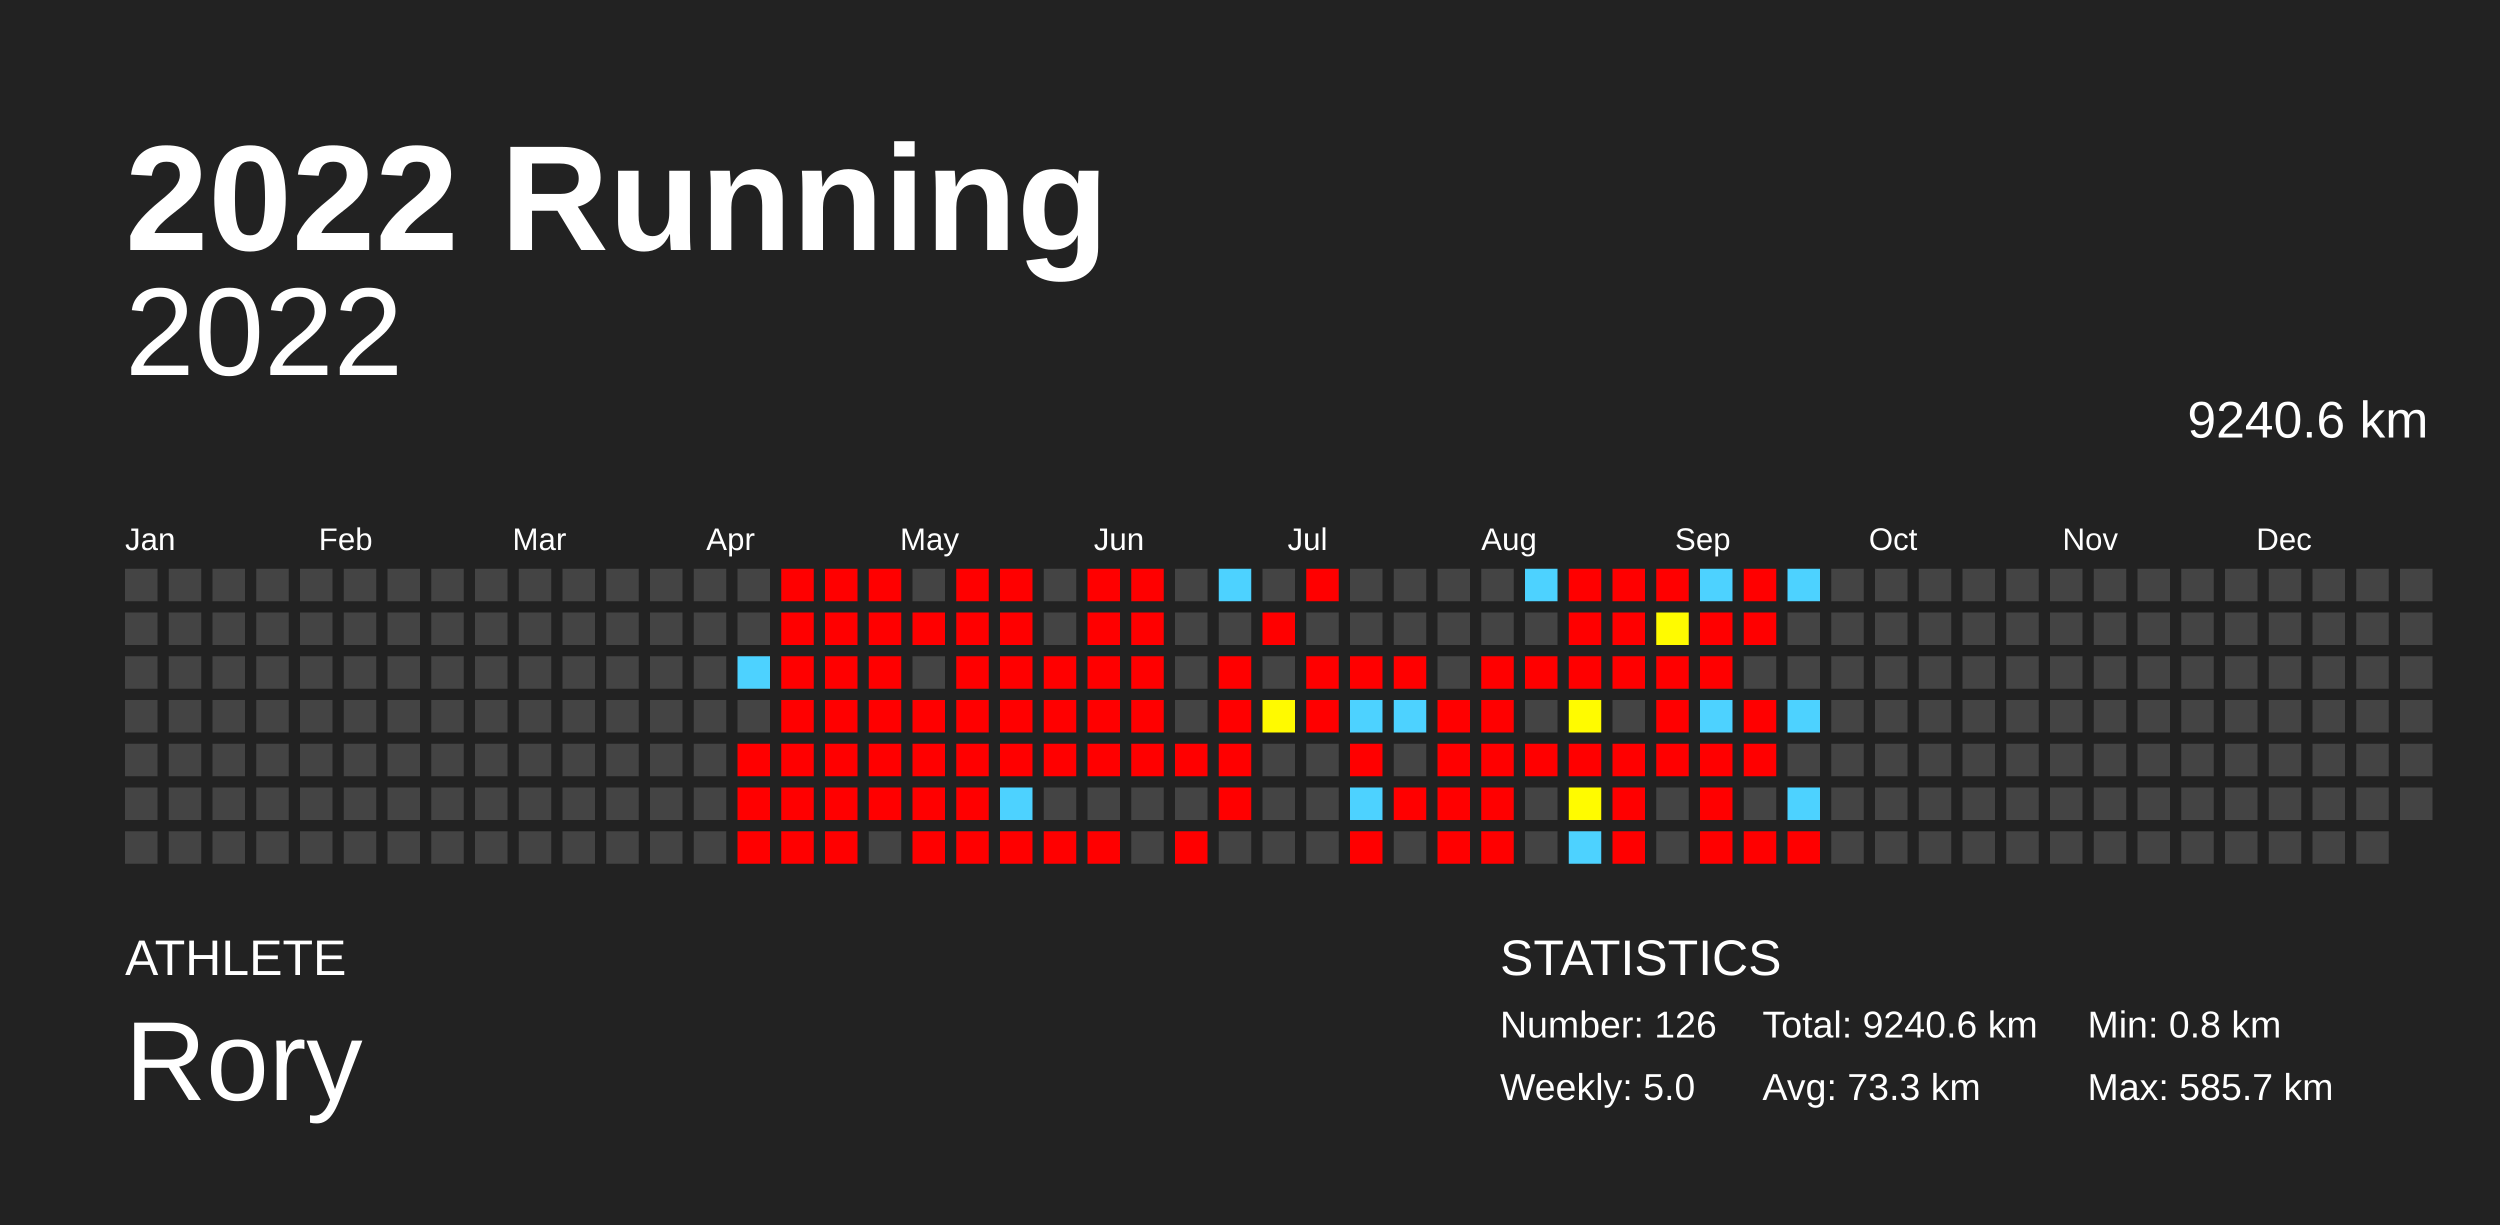
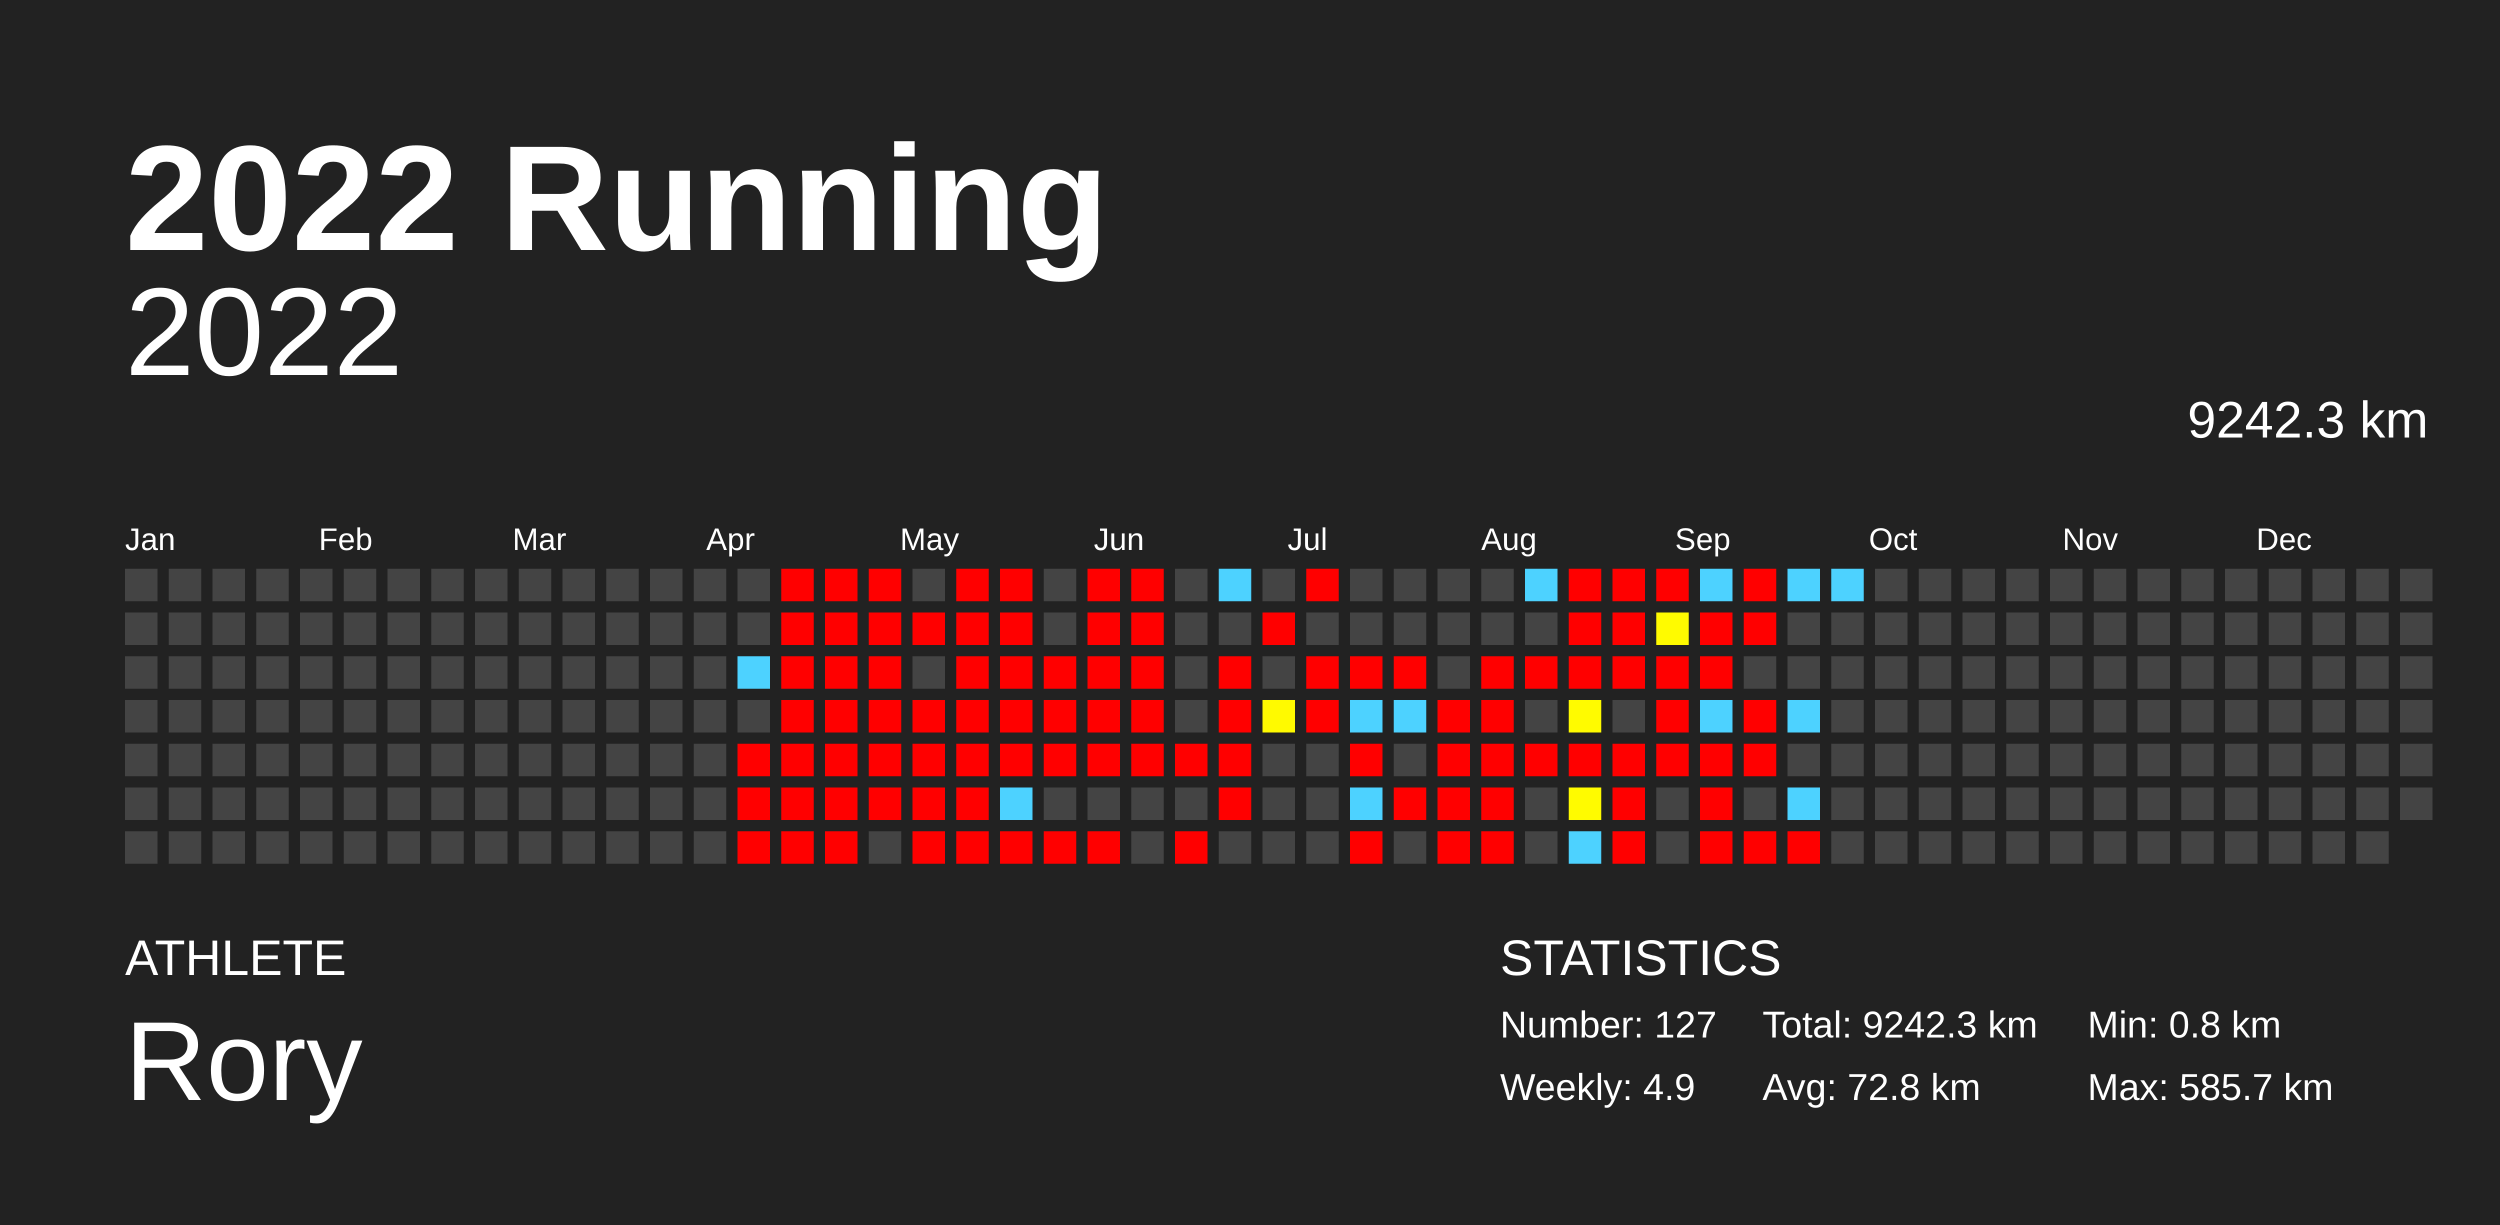
<svg xmlns="http://www.w3.org/2000/svg" baseProfile="full" height="98mm" version="1.1" viewBox="0,0,200,98" width="200mm">
  <defs />
  <rect fill="#222222" height="98" width="200" x="0" y="0" />
  <text fill="#FFFFFF" style="font-size:12px; font-family:Arial; font-weight:bold;" x="10" y="20">2022 Running</text>
  <text fill="#FFFFFF" style="font-size:4px; font-family:Arial" x="10" y="78">ATHLETE</text>
  <text fill="#FFFFFF" style="font-size:9px; font-family:Arial" x="10" y="88">Rory</text>
  <text fill="#FFFFFF" style="font-size:4px; font-family:Arial" x="120" y="78">STATISTICS</text>
-   <text fill="#FFFFFF" style="font-size:3px; font-family:Arial" x="120" y="83">Number: 126</text>
-   <text fill="#FFFFFF" style="font-size:3px; font-family:Arial" x="120" y="88">Weekly: 5.0</text>
-   <text fill="#FFFFFF" style="font-size:3px; font-family:Arial" x="141" y="83">Total: 9240.6 km</text>
-   <text fill="#FFFFFF" style="font-size:3px; font-family:Arial" x="141" y="88">Avg: 73.3 km</text>
+   <text fill="#FFFFFF" style="font-size:3px; font-family:Arial" x="120" y="83">Number: 127</text>
+   <text fill="#FFFFFF" style="font-size:3px; font-family:Arial" x="120" y="88">Weekly: 4.9</text>
+   <text fill="#FFFFFF" style="font-size:3px; font-family:Arial" x="141" y="83">Total: 9242.3 km</text>
+   <text fill="#FFFFFF" style="font-size:3px; font-family:Arial" x="141" y="88">Avg: 72.8 km</text>
  <text fill="#FFFFFF" style="font-size:3px; font-family:Arial" x="167" y="83">Min: 0.8 km</text>
  <text fill="#FFFFFF" style="font-size:3px; font-family:Arial" x="167" y="88">Max: 585.7 km</text>
  <text alignment-baseline="hanging" fill="#FFFFFF" style="font-size:10.0px; font-family:Arial;" x="10" y="30">2022</text>
-   <text alignment-baseline="hanging" fill="#FFFFFF" style="font-size:4.125px; font-family:Arial;" x="175" y="35">9240.6 km</text>
+   <text alignment-baseline="hanging" fill="#FFFFFF" style="font-size:4.125px; font-family:Arial;" x="175" y="35">9242.3 km</text>
  <text fill="#FFFFFF" style="font-size:2.5px; font-family:Arial" x="10.0" y="44">Jan</text>
  <text fill="#FFFFFF" style="font-size:2.5px; font-family:Arial" x="25.5" y="44">Feb</text>
  <text fill="#FFFFFF" style="font-size:2.5px; font-family:Arial" x="41.0" y="44">Mar</text>
  <text fill="#FFFFFF" style="font-size:2.5px; font-family:Arial" x="56.5" y="44">Apr</text>
  <text fill="#FFFFFF" style="font-size:2.5px; font-family:Arial" x="72.0" y="44">May</text>
  <text fill="#FFFFFF" style="font-size:2.5px; font-family:Arial" x="87.5" y="44">Jun</text>
  <text fill="#FFFFFF" style="font-size:2.5px; font-family:Arial" x="103.0" y="44">Jul</text>
  <text fill="#FFFFFF" style="font-size:2.5px; font-family:Arial" x="118.5" y="44">Aug</text>
  <text fill="#FFFFFF" style="font-size:2.5px; font-family:Arial" x="134.0" y="44">Sep</text>
  <text fill="#FFFFFF" style="font-size:2.5px; font-family:Arial" x="149.5" y="44">Oct</text>
  <text fill="#FFFFFF" style="font-size:2.5px; font-family:Arial" x="165.0" y="44">Nov</text>
  <text fill="#FFFFFF" style="font-size:2.5px; font-family:Arial" x="180.5" y="44">Dec</text>
  <rect fill="#444444" height="2.6" width="2.6" x="10.0" y="45.5" />
  <rect fill="#444444" height="2.6" width="2.6" x="10.0" y="49.0" />
  <rect fill="#444444" height="2.6" width="2.6" x="10.0" y="52.5" />
  <rect fill="#444444" height="2.6" width="2.6" x="10.0" y="56.0" />
  <rect fill="#444444" height="2.6" width="2.6" x="10.0" y="59.5" />
  <rect fill="#444444" height="2.6" width="2.6" x="10.0" y="63.0" />
  <rect fill="#444444" height="2.6" width="2.6" x="10.0" y="66.5" />
  <rect fill="#444444" height="2.6" width="2.6" x="13.5" y="45.5" />
  <rect fill="#444444" height="2.6" width="2.6" x="13.5" y="49.0" />
  <rect fill="#444444" height="2.6" width="2.6" x="13.5" y="52.5" />
  <rect fill="#444444" height="2.6" width="2.6" x="13.5" y="56.0" />
  <rect fill="#444444" height="2.6" width="2.6" x="13.5" y="59.5" />
  <rect fill="#444444" height="2.6" width="2.6" x="13.5" y="63.0" />
  <rect fill="#444444" height="2.6" width="2.6" x="13.5" y="66.5" />
  <rect fill="#444444" height="2.6" width="2.6" x="17.0" y="45.5" />
  <rect fill="#444444" height="2.6" width="2.6" x="17.0" y="49.0" />
  <rect fill="#444444" height="2.6" width="2.6" x="17.0" y="52.5" />
  <rect fill="#444444" height="2.6" width="2.6" x="17.0" y="56.0" />
  <rect fill="#444444" height="2.6" width="2.6" x="17.0" y="59.5" />
  <rect fill="#444444" height="2.6" width="2.6" x="17.0" y="63.0" />
  <rect fill="#444444" height="2.6" width="2.6" x="17.0" y="66.5" />
  <rect fill="#444444" height="2.6" width="2.6" x="20.5" y="45.5" />
  <rect fill="#444444" height="2.6" width="2.6" x="20.5" y="49.0" />
  <rect fill="#444444" height="2.6" width="2.6" x="20.5" y="52.5" />
  <rect fill="#444444" height="2.6" width="2.6" x="20.5" y="56.0" />
  <rect fill="#444444" height="2.6" width="2.6" x="20.5" y="59.5" />
  <rect fill="#444444" height="2.6" width="2.6" x="20.5" y="63.0" />
  <rect fill="#444444" height="2.6" width="2.6" x="20.5" y="66.5" />
  <rect fill="#444444" height="2.6" width="2.6" x="24.0" y="45.5" />
  <rect fill="#444444" height="2.6" width="2.6" x="24.0" y="49.0" />
  <rect fill="#444444" height="2.6" width="2.6" x="24.0" y="52.5" />
  <rect fill="#444444" height="2.6" width="2.6" x="24.0" y="56.0" />
  <rect fill="#444444" height="2.6" width="2.6" x="24.0" y="59.5" />
  <rect fill="#444444" height="2.6" width="2.6" x="24.0" y="63.0" />
  <rect fill="#444444" height="2.6" width="2.6" x="24.0" y="66.5" />
  <rect fill="#444444" height="2.6" width="2.6" x="27.5" y="45.5" />
  <rect fill="#444444" height="2.6" width="2.6" x="27.5" y="49.0" />
  <rect fill="#444444" height="2.6" width="2.6" x="27.5" y="52.5" />
  <rect fill="#444444" height="2.6" width="2.6" x="27.5" y="56.0" />
  <rect fill="#444444" height="2.6" width="2.6" x="27.5" y="59.5" />
  <rect fill="#444444" height="2.6" width="2.6" x="27.5" y="63.0" />
  <rect fill="#444444" height="2.6" width="2.6" x="27.5" y="66.5" />
  <rect fill="#444444" height="2.6" width="2.6" x="31.0" y="45.5" />
  <rect fill="#444444" height="2.6" width="2.6" x="31.0" y="49.0" />
  <rect fill="#444444" height="2.6" width="2.6" x="31.0" y="52.5" />
  <rect fill="#444444" height="2.6" width="2.6" x="31.0" y="56.0" />
  <rect fill="#444444" height="2.6" width="2.6" x="31.0" y="59.5" />
  <rect fill="#444444" height="2.6" width="2.6" x="31.0" y="63.0" />
  <rect fill="#444444" height="2.6" width="2.6" x="31.0" y="66.5" />
  <rect fill="#444444" height="2.6" width="2.6" x="34.5" y="45.5" />
  <rect fill="#444444" height="2.6" width="2.6" x="34.5" y="49.0" />
  <rect fill="#444444" height="2.6" width="2.6" x="34.5" y="52.5" />
  <rect fill="#444444" height="2.6" width="2.6" x="34.5" y="56.0" />
  <rect fill="#444444" height="2.6" width="2.6" x="34.5" y="59.5" />
  <rect fill="#444444" height="2.6" width="2.6" x="34.5" y="63.0" />
  <rect fill="#444444" height="2.6" width="2.6" x="34.5" y="66.5" />
  <rect fill="#444444" height="2.6" width="2.6" x="38.0" y="45.5" />
  <rect fill="#444444" height="2.6" width="2.6" x="38.0" y="49.0" />
  <rect fill="#444444" height="2.6" width="2.6" x="38.0" y="52.5" />
  <rect fill="#444444" height="2.6" width="2.6" x="38.0" y="56.0" />
  <rect fill="#444444" height="2.6" width="2.6" x="38.0" y="59.5" />
  <rect fill="#444444" height="2.6" width="2.6" x="38.0" y="63.0" />
  <rect fill="#444444" height="2.6" width="2.6" x="38.0" y="66.5" />
  <rect fill="#444444" height="2.6" width="2.6" x="41.5" y="45.5" />
  <rect fill="#444444" height="2.6" width="2.6" x="41.5" y="49.0" />
  <rect fill="#444444" height="2.6" width="2.6" x="41.5" y="52.5" />
  <rect fill="#444444" height="2.6" width="2.6" x="41.5" y="56.0" />
  <rect fill="#444444" height="2.6" width="2.6" x="41.5" y="59.5" />
  <rect fill="#444444" height="2.6" width="2.6" x="41.5" y="63.0" />
  <rect fill="#444444" height="2.6" width="2.6" x="41.5" y="66.5" />
  <rect fill="#444444" height="2.6" width="2.6" x="45.0" y="45.5" />
  <rect fill="#444444" height="2.6" width="2.6" x="45.0" y="49.0" />
  <rect fill="#444444" height="2.6" width="2.6" x="45.0" y="52.5" />
  <rect fill="#444444" height="2.6" width="2.6" x="45.0" y="56.0" />
  <rect fill="#444444" height="2.6" width="2.6" x="45.0" y="59.5" />
  <rect fill="#444444" height="2.6" width="2.6" x="45.0" y="63.0" />
  <rect fill="#444444" height="2.6" width="2.6" x="45.0" y="66.5" />
  <rect fill="#444444" height="2.6" width="2.6" x="48.5" y="45.5" />
  <rect fill="#444444" height="2.6" width="2.6" x="48.5" y="49.0" />
  <rect fill="#444444" height="2.6" width="2.6" x="48.5" y="52.5" />
  <rect fill="#444444" height="2.6" width="2.6" x="48.5" y="56.0" />
  <rect fill="#444444" height="2.6" width="2.6" x="48.5" y="59.5" />
  <rect fill="#444444" height="2.6" width="2.6" x="48.5" y="63.0" />
  <rect fill="#444444" height="2.6" width="2.6" x="48.5" y="66.5" />
  <rect fill="#444444" height="2.6" width="2.6" x="52.0" y="45.5" />
  <rect fill="#444444" height="2.6" width="2.6" x="52.0" y="49.0" />
  <rect fill="#444444" height="2.6" width="2.6" x="52.0" y="52.5" />
  <rect fill="#444444" height="2.6" width="2.6" x="52.0" y="56.0" />
  <rect fill="#444444" height="2.6" width="2.6" x="52.0" y="59.5" />
  <rect fill="#444444" height="2.6" width="2.6" x="52.0" y="63.0" />
  <rect fill="#444444" height="2.6" width="2.6" x="52.0" y="66.5" />
  <rect fill="#444444" height="2.6" width="2.6" x="55.5" y="45.5" />
  <rect fill="#444444" height="2.6" width="2.6" x="55.5" y="49.0" />
  <rect fill="#444444" height="2.6" width="2.6" x="55.5" y="52.5" />
  <rect fill="#444444" height="2.6" width="2.6" x="55.5" y="56.0" />
  <rect fill="#444444" height="2.6" width="2.6" x="55.5" y="59.5" />
  <rect fill="#444444" height="2.6" width="2.6" x="55.5" y="63.0" />
  <rect fill="#444444" height="2.6" width="2.6" x="55.5" y="66.5" />
  <rect fill="#444444" height="2.6" width="2.6" x="59.0" y="45.5" />
  <rect fill="#444444" height="2.6" width="2.6" x="59.0" y="49.0" />
  <rect fill="#4dd2ff" height="2.6" width="2.6" x="59.0" y="52.5" />
  <rect fill="#444444" height="2.6" width="2.6" x="59.0" y="56.0" />
  <rect fill="red" height="2.6" width="2.6" x="59.0" y="59.5" />
  <rect fill="red" height="2.6" width="2.6" x="59.0" y="63.0" />
  <rect fill="red" height="2.6" width="2.6" x="59.0" y="66.5" />
  <rect fill="red" height="2.6" width="2.6" x="62.5" y="45.5" />
  <rect fill="red" height="2.6" width="2.6" x="62.5" y="49.0" />
  <rect fill="red" height="2.6" width="2.6" x="62.5" y="52.5" />
  <rect fill="red" height="2.6" width="2.6" x="62.5" y="56.0" />
  <rect fill="red" height="2.6" width="2.6" x="62.5" y="59.5" />
  <rect fill="red" height="2.6" width="2.6" x="62.5" y="63.0" />
  <rect fill="red" height="2.6" width="2.6" x="62.5" y="66.5" />
  <rect fill="red" height="2.6" width="2.6" x="66.0" y="45.5" />
  <rect fill="red" height="2.6" width="2.6" x="66.0" y="49.0" />
  <rect fill="red" height="2.6" width="2.6" x="66.0" y="52.5" />
  <rect fill="red" height="2.6" width="2.6" x="66.0" y="56.0" />
  <rect fill="red" height="2.6" width="2.6" x="66.0" y="59.5" />
  <rect fill="red" height="2.6" width="2.6" x="66.0" y="63.0" />
  <rect fill="red" height="2.6" width="2.6" x="66.0" y="66.5" />
  <rect fill="red" height="2.6" width="2.6" x="69.5" y="45.5" />
  <rect fill="red" height="2.6" width="2.6" x="69.5" y="49.0" />
  <rect fill="red" height="2.6" width="2.6" x="69.5" y="52.5" />
  <rect fill="red" height="2.6" width="2.6" x="69.5" y="56.0" />
  <rect fill="red" height="2.6" width="2.6" x="69.5" y="59.5" />
  <rect fill="red" height="2.6" width="2.6" x="69.5" y="63.0" />
  <rect fill="#444444" height="2.6" width="2.6" x="69.5" y="66.5" />
  <rect fill="#444444" height="2.6" width="2.6" x="73.0" y="45.5" />
  <rect fill="red" height="2.6" width="2.6" x="73.0" y="49.0" />
  <rect fill="#444444" height="2.6" width="2.6" x="73.0" y="52.5" />
  <rect fill="red" height="2.6" width="2.6" x="73.0" y="56.0" />
  <rect fill="red" height="2.6" width="2.6" x="73.0" y="59.5" />
  <rect fill="red" height="2.6" width="2.6" x="73.0" y="63.0" />
  <rect fill="red" height="2.6" width="2.6" x="73.0" y="66.5" />
  <rect fill="red" height="2.6" width="2.6" x="76.5" y="45.5" />
  <rect fill="red" height="2.6" width="2.6" x="76.5" y="49.0" />
  <rect fill="red" height="2.6" width="2.6" x="76.5" y="52.5" />
  <rect fill="red" height="2.6" width="2.6" x="76.5" y="56.0" />
  <rect fill="red" height="2.6" width="2.6" x="76.5" y="59.5" />
  <rect fill="red" height="2.6" width="2.6" x="76.5" y="63.0" />
  <rect fill="red" height="2.6" width="2.6" x="76.5" y="66.5" />
  <rect fill="red" height="2.6" width="2.6" x="80.0" y="45.5" />
  <rect fill="red" height="2.6" width="2.6" x="80.0" y="49.0" />
  <rect fill="red" height="2.6" width="2.6" x="80.0" y="52.5" />
  <rect fill="red" height="2.6" width="2.6" x="80.0" y="56.0" />
  <rect fill="red" height="2.6" width="2.6" x="80.0" y="59.5" />
  <rect fill="#4dd2ff" height="2.6" width="2.6" x="80.0" y="63.0" />
  <rect fill="red" height="2.6" width="2.6" x="80.0" y="66.5" />
  <rect fill="#444444" height="2.6" width="2.6" x="83.5" y="45.5" />
  <rect fill="#444444" height="2.6" width="2.6" x="83.5" y="49.0" />
  <rect fill="red" height="2.6" width="2.6" x="83.5" y="52.5" />
  <rect fill="red" height="2.6" width="2.6" x="83.5" y="56.0" />
  <rect fill="red" height="2.6" width="2.6" x="83.5" y="59.5" />
  <rect fill="#444444" height="2.6" width="2.6" x="83.5" y="63.0" />
  <rect fill="red" height="2.6" width="2.6" x="83.5" y="66.5" />
  <rect fill="red" height="2.6" width="2.6" x="87.0" y="45.5" />
  <rect fill="red" height="2.6" width="2.6" x="87.0" y="49.0" />
  <rect fill="red" height="2.6" width="2.6" x="87.0" y="52.5" />
  <rect fill="red" height="2.6" width="2.6" x="87.0" y="56.0" />
  <rect fill="red" height="2.6" width="2.6" x="87.0" y="59.5" />
  <rect fill="#444444" height="2.6" width="2.6" x="87.0" y="63.0" />
  <rect fill="red" height="2.6" width="2.6" x="87.0" y="66.5" />
  <rect fill="red" height="2.6" width="2.6" x="90.5" y="45.5" />
  <rect fill="red" height="2.6" width="2.6" x="90.5" y="49.0" />
  <rect fill="red" height="2.6" width="2.6" x="90.5" y="52.5" />
  <rect fill="red" height="2.6" width="2.6" x="90.5" y="56.0" />
  <rect fill="red" height="2.6" width="2.6" x="90.5" y="59.5" />
  <rect fill="#444444" height="2.6" width="2.6" x="90.5" y="63.0" />
  <rect fill="#444444" height="2.6" width="2.6" x="90.5" y="66.5" />
  <rect fill="#444444" height="2.6" width="2.6" x="94.0" y="45.5" />
  <rect fill="#444444" height="2.6" width="2.6" x="94.0" y="49.0" />
  <rect fill="#444444" height="2.6" width="2.6" x="94.0" y="52.5" />
  <rect fill="#444444" height="2.6" width="2.6" x="94.0" y="56.0" />
  <rect fill="red" height="2.6" width="2.6" x="94.0" y="59.5" />
  <rect fill="#444444" height="2.6" width="2.6" x="94.0" y="63.0" />
  <rect fill="red" height="2.6" width="2.6" x="94.0" y="66.5" />
  <rect fill="#4dd2ff" height="2.6" width="2.6" x="97.5" y="45.5" />
  <rect fill="#444444" height="2.6" width="2.6" x="97.5" y="49.0" />
  <rect fill="red" height="2.6" width="2.6" x="97.5" y="52.5" />
  <rect fill="red" height="2.6" width="2.6" x="97.5" y="56.0" />
  <rect fill="red" height="2.6" width="2.6" x="97.5" y="59.5" />
  <rect fill="red" height="2.6" width="2.6" x="97.5" y="63.0" />
  <rect fill="#444444" height="2.6" width="2.6" x="97.5" y="66.5" />
  <rect fill="#444444" height="2.6" width="2.6" x="101.0" y="45.5" />
  <rect fill="red" height="2.6" width="2.6" x="101.0" y="49.0" />
  <rect fill="#444444" height="2.6" width="2.6" x="101.0" y="52.5" />
  <rect fill="#fffa00" height="2.6" width="2.6" x="101.0" y="56.0" />
  <rect fill="#444444" height="2.6" width="2.6" x="101.0" y="59.5" />
  <rect fill="#444444" height="2.6" width="2.6" x="101.0" y="63.0" />
  <rect fill="#444444" height="2.6" width="2.6" x="101.0" y="66.5" />
  <rect fill="red" height="2.6" width="2.6" x="104.5" y="45.5" />
  <rect fill="#444444" height="2.6" width="2.6" x="104.5" y="49.0" />
  <rect fill="red" height="2.6" width="2.6" x="104.5" y="52.5" />
  <rect fill="red" height="2.6" width="2.6" x="104.5" y="56.0" />
  <rect fill="#444444" height="2.6" width="2.6" x="104.5" y="59.5" />
  <rect fill="#444444" height="2.6" width="2.6" x="104.5" y="63.0" />
  <rect fill="#444444" height="2.6" width="2.6" x="104.5" y="66.5" />
  <rect fill="#444444" height="2.6" width="2.6" x="108.0" y="45.5" />
  <rect fill="#444444" height="2.6" width="2.6" x="108.0" y="49.0" />
  <rect fill="red" height="2.6" width="2.6" x="108.0" y="52.5" />
  <rect fill="#4dd2ff" height="2.6" width="2.6" x="108.0" y="56.0" />
  <rect fill="red" height="2.6" width="2.6" x="108.0" y="59.5" />
  <rect fill="#4dd2ff" height="2.6" width="2.6" x="108.0" y="63.0" />
  <rect fill="red" height="2.6" width="2.6" x="108.0" y="66.5" />
  <rect fill="#444444" height="2.6" width="2.6" x="111.5" y="45.5" />
  <rect fill="#444444" height="2.6" width="2.6" x="111.5" y="49.0" />
  <rect fill="red" height="2.6" width="2.6" x="111.5" y="52.5" />
  <rect fill="#4dd2ff" height="2.6" width="2.6" x="111.5" y="56.0" />
  <rect fill="#444444" height="2.6" width="2.6" x="111.5" y="59.5" />
  <rect fill="red" height="2.6" width="2.6" x="111.5" y="63.0" />
  <rect fill="#444444" height="2.6" width="2.6" x="111.5" y="66.5" />
  <rect fill="#444444" height="2.6" width="2.6" x="115.0" y="45.5" />
  <rect fill="#444444" height="2.6" width="2.6" x="115.0" y="49.0" />
  <rect fill="#444444" height="2.6" width="2.6" x="115.0" y="52.5" />
  <rect fill="red" height="2.6" width="2.6" x="115.0" y="56.0" />
  <rect fill="red" height="2.6" width="2.6" x="115.0" y="59.5" />
  <rect fill="red" height="2.6" width="2.6" x="115.0" y="63.0" />
  <rect fill="red" height="2.6" width="2.6" x="115.0" y="66.5" />
  <rect fill="#444444" height="2.6" width="2.6" x="118.5" y="45.5" />
  <rect fill="#444444" height="2.6" width="2.6" x="118.5" y="49.0" />
  <rect fill="red" height="2.6" width="2.6" x="118.5" y="52.5" />
  <rect fill="red" height="2.6" width="2.6" x="118.5" y="56.0" />
  <rect fill="red" height="2.6" width="2.6" x="118.5" y="59.5" />
  <rect fill="red" height="2.6" width="2.6" x="118.5" y="63.0" />
  <rect fill="red" height="2.6" width="2.6" x="118.5" y="66.5" />
  <rect fill="#4dd2ff" height="2.6" width="2.6" x="122.0" y="45.5" />
  <rect fill="#444444" height="2.6" width="2.6" x="122.0" y="49.0" />
  <rect fill="red" height="2.6" width="2.6" x="122.0" y="52.5" />
  <rect fill="#444444" height="2.6" width="2.6" x="122.0" y="56.0" />
  <rect fill="red" height="2.6" width="2.6" x="122.0" y="59.5" />
  <rect fill="#444444" height="2.6" width="2.6" x="122.0" y="63.0" />
  <rect fill="#444444" height="2.6" width="2.6" x="122.0" y="66.5" />
  <rect fill="red" height="2.6" width="2.6" x="125.5" y="45.5" />
  <rect fill="red" height="2.6" width="2.6" x="125.5" y="49.0" />
  <rect fill="red" height="2.6" width="2.6" x="125.5" y="52.5" />
  <rect fill="#fffb00" height="2.6" width="2.6" x="125.5" y="56.0" />
  <rect fill="red" height="2.6" width="2.6" x="125.5" y="59.5" />
  <rect fill="#fffb00" height="2.6" width="2.6" x="125.5" y="63.0" />
  <rect fill="#4dd2ff" height="2.6" width="2.6" x="125.5" y="66.5" />
  <rect fill="red" height="2.6" width="2.6" x="129.0" y="45.5" />
  <rect fill="red" height="2.6" width="2.6" x="129.0" y="49.0" />
  <rect fill="red" height="2.6" width="2.6" x="129.0" y="52.5" />
  <rect fill="#444444" height="2.6" width="2.6" x="129.0" y="56.0" />
  <rect fill="red" height="2.6" width="2.6" x="129.0" y="59.5" />
  <rect fill="red" height="2.6" width="2.6" x="129.0" y="63.0" />
  <rect fill="red" height="2.6" width="2.6" x="129.0" y="66.5" />
  <rect fill="red" height="2.6" width="2.6" x="132.5" y="45.5" />
  <rect fill="#fffb00" height="2.6" width="2.6" x="132.5" y="49.0" />
  <rect fill="red" height="2.6" width="2.6" x="132.5" y="52.5" />
  <rect fill="red" height="2.6" width="2.6" x="132.5" y="56.0" />
  <rect fill="red" height="2.6" width="2.6" x="132.5" y="59.5" />
  <rect fill="#444444" height="2.6" width="2.6" x="132.5" y="63.0" />
  <rect fill="#444444" height="2.6" width="2.6" x="132.5" y="66.5" />
  <rect fill="#4dd2ff" height="2.6" width="2.6" x="136.0" y="45.5" />
  <rect fill="red" height="2.6" width="2.6" x="136.0" y="49.0" />
  <rect fill="red" height="2.6" width="2.6" x="136.0" y="52.5" />
  <rect fill="#4dd2ff" height="2.6" width="2.6" x="136.0" y="56.0" />
  <rect fill="red" height="2.6" width="2.6" x="136.0" y="59.5" />
  <rect fill="red" height="2.6" width="2.6" x="136.0" y="63.0" />
  <rect fill="red" height="2.6" width="2.6" x="136.0" y="66.5" />
  <rect fill="red" height="2.6" width="2.6" x="139.5" y="45.5" />
  <rect fill="red" height="2.6" width="2.6" x="139.5" y="49.0" />
  <rect fill="#444444" height="2.6" width="2.6" x="139.5" y="52.5" />
  <rect fill="red" height="2.6" width="2.6" x="139.5" y="56.0" />
  <rect fill="red" height="2.6" width="2.6" x="139.5" y="59.5" />
  <rect fill="#444444" height="2.6" width="2.6" x="139.5" y="63.0" />
  <rect fill="red" height="2.6" width="2.6" x="139.5" y="66.5" />
  <rect fill="#4dd2ff" height="2.6" width="2.6" x="143.0" y="45.5" />
  <rect fill="#444444" height="2.6" width="2.6" x="143.0" y="49.0" />
  <rect fill="#444444" height="2.6" width="2.6" x="143.0" y="52.5" />
  <rect fill="#4dd2ff" height="2.6" width="2.6" x="143.0" y="56.0" />
  <rect fill="#444444" height="2.6" width="2.6" x="143.0" y="59.5" />
  <rect fill="#4dd2ff" height="2.6" width="2.6" x="143.0" y="63.0" />
  <rect fill="red" height="2.6" width="2.6" x="143.0" y="66.5" />
-   <rect fill="#444444" height="2.6" width="2.6" x="146.5" y="45.5" />
+   <rect fill="#4dd2ff" height="2.6" width="2.6" x="146.5" y="45.5" />
  <rect fill="#444444" height="2.6" width="2.6" x="146.5" y="49.0" />
  <rect fill="#444444" height="2.6" width="2.6" x="146.5" y="52.5" />
  <rect fill="#444444" height="2.6" width="2.6" x="146.5" y="56.0" />
  <rect fill="#444444" height="2.6" width="2.6" x="146.5" y="59.5" />
  <rect fill="#444444" height="2.6" width="2.6" x="146.5" y="63.0" />
  <rect fill="#444444" height="2.6" width="2.6" x="146.5" y="66.5" />
  <rect fill="#444444" height="2.6" width="2.6" x="150.0" y="45.5" />
  <rect fill="#444444" height="2.6" width="2.6" x="150.0" y="49.0" />
  <rect fill="#444444" height="2.6" width="2.6" x="150.0" y="52.5" />
  <rect fill="#444444" height="2.6" width="2.6" x="150.0" y="56.0" />
  <rect fill="#444444" height="2.6" width="2.6" x="150.0" y="59.5" />
  <rect fill="#444444" height="2.6" width="2.6" x="150.0" y="63.0" />
  <rect fill="#444444" height="2.6" width="2.6" x="150.0" y="66.5" />
  <rect fill="#444444" height="2.6" width="2.6" x="153.5" y="45.5" />
  <rect fill="#444444" height="2.6" width="2.6" x="153.5" y="49.0" />
  <rect fill="#444444" height="2.6" width="2.6" x="153.5" y="52.5" />
  <rect fill="#444444" height="2.6" width="2.6" x="153.5" y="56.0" />
  <rect fill="#444444" height="2.6" width="2.6" x="153.5" y="59.5" />
  <rect fill="#444444" height="2.6" width="2.6" x="153.5" y="63.0" />
  <rect fill="#444444" height="2.6" width="2.6" x="153.5" y="66.5" />
  <rect fill="#444444" height="2.6" width="2.6" x="157.0" y="45.5" />
  <rect fill="#444444" height="2.6" width="2.6" x="157.0" y="49.0" />
  <rect fill="#444444" height="2.6" width="2.6" x="157.0" y="52.5" />
  <rect fill="#444444" height="2.6" width="2.6" x="157.0" y="56.0" />
  <rect fill="#444444" height="2.6" width="2.6" x="157.0" y="59.5" />
  <rect fill="#444444" height="2.6" width="2.6" x="157.0" y="63.0" />
  <rect fill="#444444" height="2.6" width="2.6" x="157.0" y="66.5" />
  <rect fill="#444444" height="2.6" width="2.6" x="160.5" y="45.5" />
  <rect fill="#444444" height="2.6" width="2.6" x="160.5" y="49.0" />
  <rect fill="#444444" height="2.6" width="2.6" x="160.5" y="52.5" />
  <rect fill="#444444" height="2.6" width="2.6" x="160.5" y="56.0" />
  <rect fill="#444444" height="2.6" width="2.6" x="160.5" y="59.5" />
  <rect fill="#444444" height="2.6" width="2.6" x="160.5" y="63.0" />
  <rect fill="#444444" height="2.6" width="2.6" x="160.5" y="66.5" />
  <rect fill="#444444" height="2.6" width="2.6" x="164.0" y="45.5" />
  <rect fill="#444444" height="2.6" width="2.6" x="164.0" y="49.0" />
  <rect fill="#444444" height="2.6" width="2.6" x="164.0" y="52.5" />
  <rect fill="#444444" height="2.6" width="2.6" x="164.0" y="56.0" />
  <rect fill="#444444" height="2.6" width="2.6" x="164.0" y="59.5" />
  <rect fill="#444444" height="2.6" width="2.6" x="164.0" y="63.0" />
  <rect fill="#444444" height="2.6" width="2.6" x="164.0" y="66.5" />
  <rect fill="#444444" height="2.6" width="2.6" x="167.5" y="45.5" />
  <rect fill="#444444" height="2.6" width="2.6" x="167.5" y="49.0" />
  <rect fill="#444444" height="2.6" width="2.6" x="167.5" y="52.5" />
  <rect fill="#444444" height="2.6" width="2.6" x="167.5" y="56.0" />
  <rect fill="#444444" height="2.6" width="2.6" x="167.5" y="59.5" />
  <rect fill="#444444" height="2.6" width="2.6" x="167.5" y="63.0" />
  <rect fill="#444444" height="2.6" width="2.6" x="167.5" y="66.5" />
  <rect fill="#444444" height="2.6" width="2.6" x="171.0" y="45.5" />
  <rect fill="#444444" height="2.6" width="2.6" x="171.0" y="49.0" />
  <rect fill="#444444" height="2.6" width="2.6" x="171.0" y="52.5" />
  <rect fill="#444444" height="2.6" width="2.6" x="171.0" y="56.0" />
  <rect fill="#444444" height="2.6" width="2.6" x="171.0" y="59.5" />
  <rect fill="#444444" height="2.6" width="2.6" x="171.0" y="63.0" />
  <rect fill="#444444" height="2.6" width="2.6" x="171.0" y="66.5" />
  <rect fill="#444444" height="2.6" width="2.6" x="174.5" y="45.5" />
  <rect fill="#444444" height="2.6" width="2.6" x="174.5" y="49.0" />
  <rect fill="#444444" height="2.6" width="2.6" x="174.5" y="52.5" />
  <rect fill="#444444" height="2.6" width="2.6" x="174.5" y="56.0" />
  <rect fill="#444444" height="2.6" width="2.6" x="174.5" y="59.5" />
  <rect fill="#444444" height="2.6" width="2.6" x="174.5" y="63.0" />
  <rect fill="#444444" height="2.6" width="2.6" x="174.5" y="66.5" />
  <rect fill="#444444" height="2.6" width="2.6" x="178.0" y="45.5" />
  <rect fill="#444444" height="2.6" width="2.6" x="178.0" y="49.0" />
  <rect fill="#444444" height="2.6" width="2.6" x="178.0" y="52.5" />
  <rect fill="#444444" height="2.6" width="2.6" x="178.0" y="56.0" />
  <rect fill="#444444" height="2.6" width="2.6" x="178.0" y="59.5" />
  <rect fill="#444444" height="2.6" width="2.6" x="178.0" y="63.0" />
  <rect fill="#444444" height="2.6" width="2.6" x="178.0" y="66.5" />
  <rect fill="#444444" height="2.6" width="2.6" x="181.5" y="45.5" />
  <rect fill="#444444" height="2.6" width="2.6" x="181.5" y="49.0" />
  <rect fill="#444444" height="2.6" width="2.6" x="181.5" y="52.5" />
  <rect fill="#444444" height="2.6" width="2.6" x="181.5" y="56.0" />
  <rect fill="#444444" height="2.6" width="2.6" x="181.5" y="59.5" />
  <rect fill="#444444" height="2.6" width="2.6" x="181.5" y="63.0" />
  <rect fill="#444444" height="2.6" width="2.6" x="181.5" y="66.5" />
  <rect fill="#444444" height="2.6" width="2.6" x="185.0" y="45.5" />
  <rect fill="#444444" height="2.6" width="2.6" x="185.0" y="49.0" />
  <rect fill="#444444" height="2.6" width="2.6" x="185.0" y="52.5" />
  <rect fill="#444444" height="2.6" width="2.6" x="185.0" y="56.0" />
  <rect fill="#444444" height="2.6" width="2.6" x="185.0" y="59.5" />
  <rect fill="#444444" height="2.6" width="2.6" x="185.0" y="63.0" />
  <rect fill="#444444" height="2.6" width="2.6" x="185.0" y="66.5" />
  <rect fill="#444444" height="2.6" width="2.6" x="188.5" y="45.5" />
  <rect fill="#444444" height="2.6" width="2.6" x="188.5" y="49.0" />
  <rect fill="#444444" height="2.6" width="2.6" x="188.5" y="52.5" />
  <rect fill="#444444" height="2.6" width="2.6" x="188.5" y="56.0" />
  <rect fill="#444444" height="2.6" width="2.6" x="188.5" y="59.5" />
  <rect fill="#444444" height="2.6" width="2.6" x="188.5" y="63.0" />
  <rect fill="#444444" height="2.6" width="2.6" x="188.5" y="66.5" />
  <rect fill="#444444" height="2.6" width="2.6" x="192.0" y="45.5" />
  <rect fill="#444444" height="2.6" width="2.6" x="192.0" y="49.0" />
  <rect fill="#444444" height="2.6" width="2.6" x="192.0" y="52.5" />
  <rect fill="#444444" height="2.6" width="2.6" x="192.0" y="56.0" />
  <rect fill="#444444" height="2.6" width="2.6" x="192.0" y="59.5" />
  <rect fill="#444444" height="2.6" width="2.6" x="192.0" y="63.0" />
</svg>
